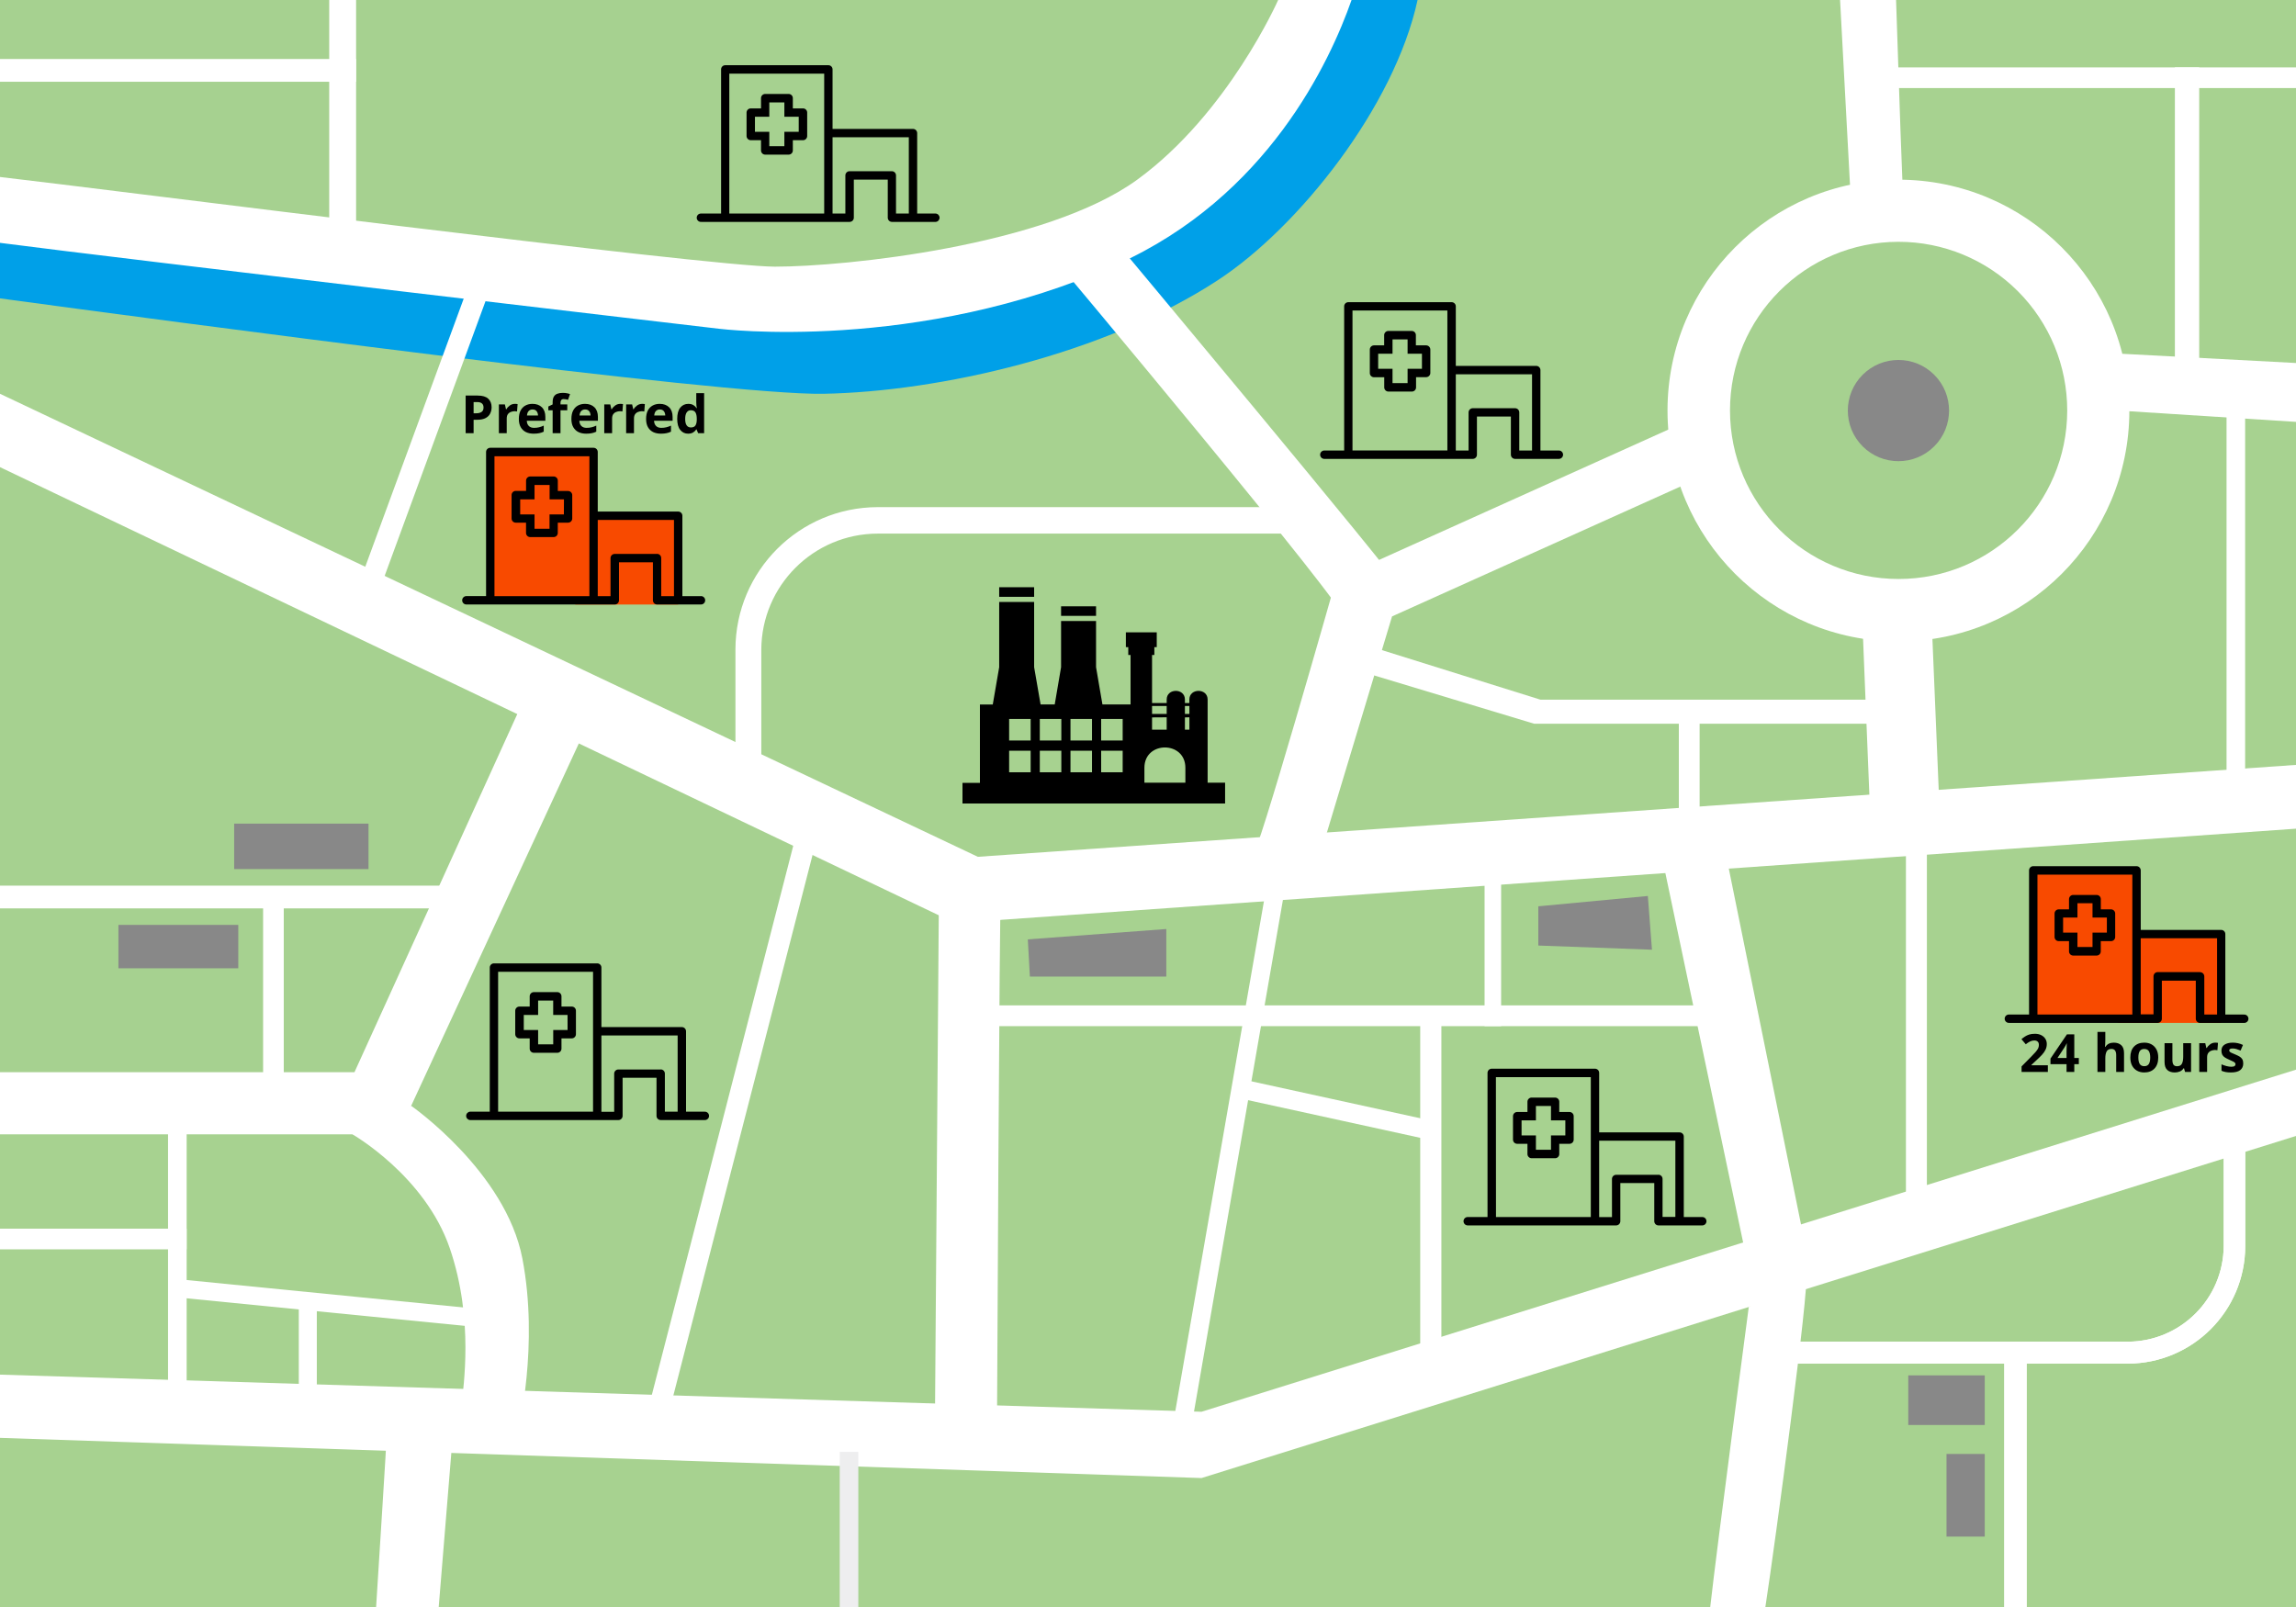
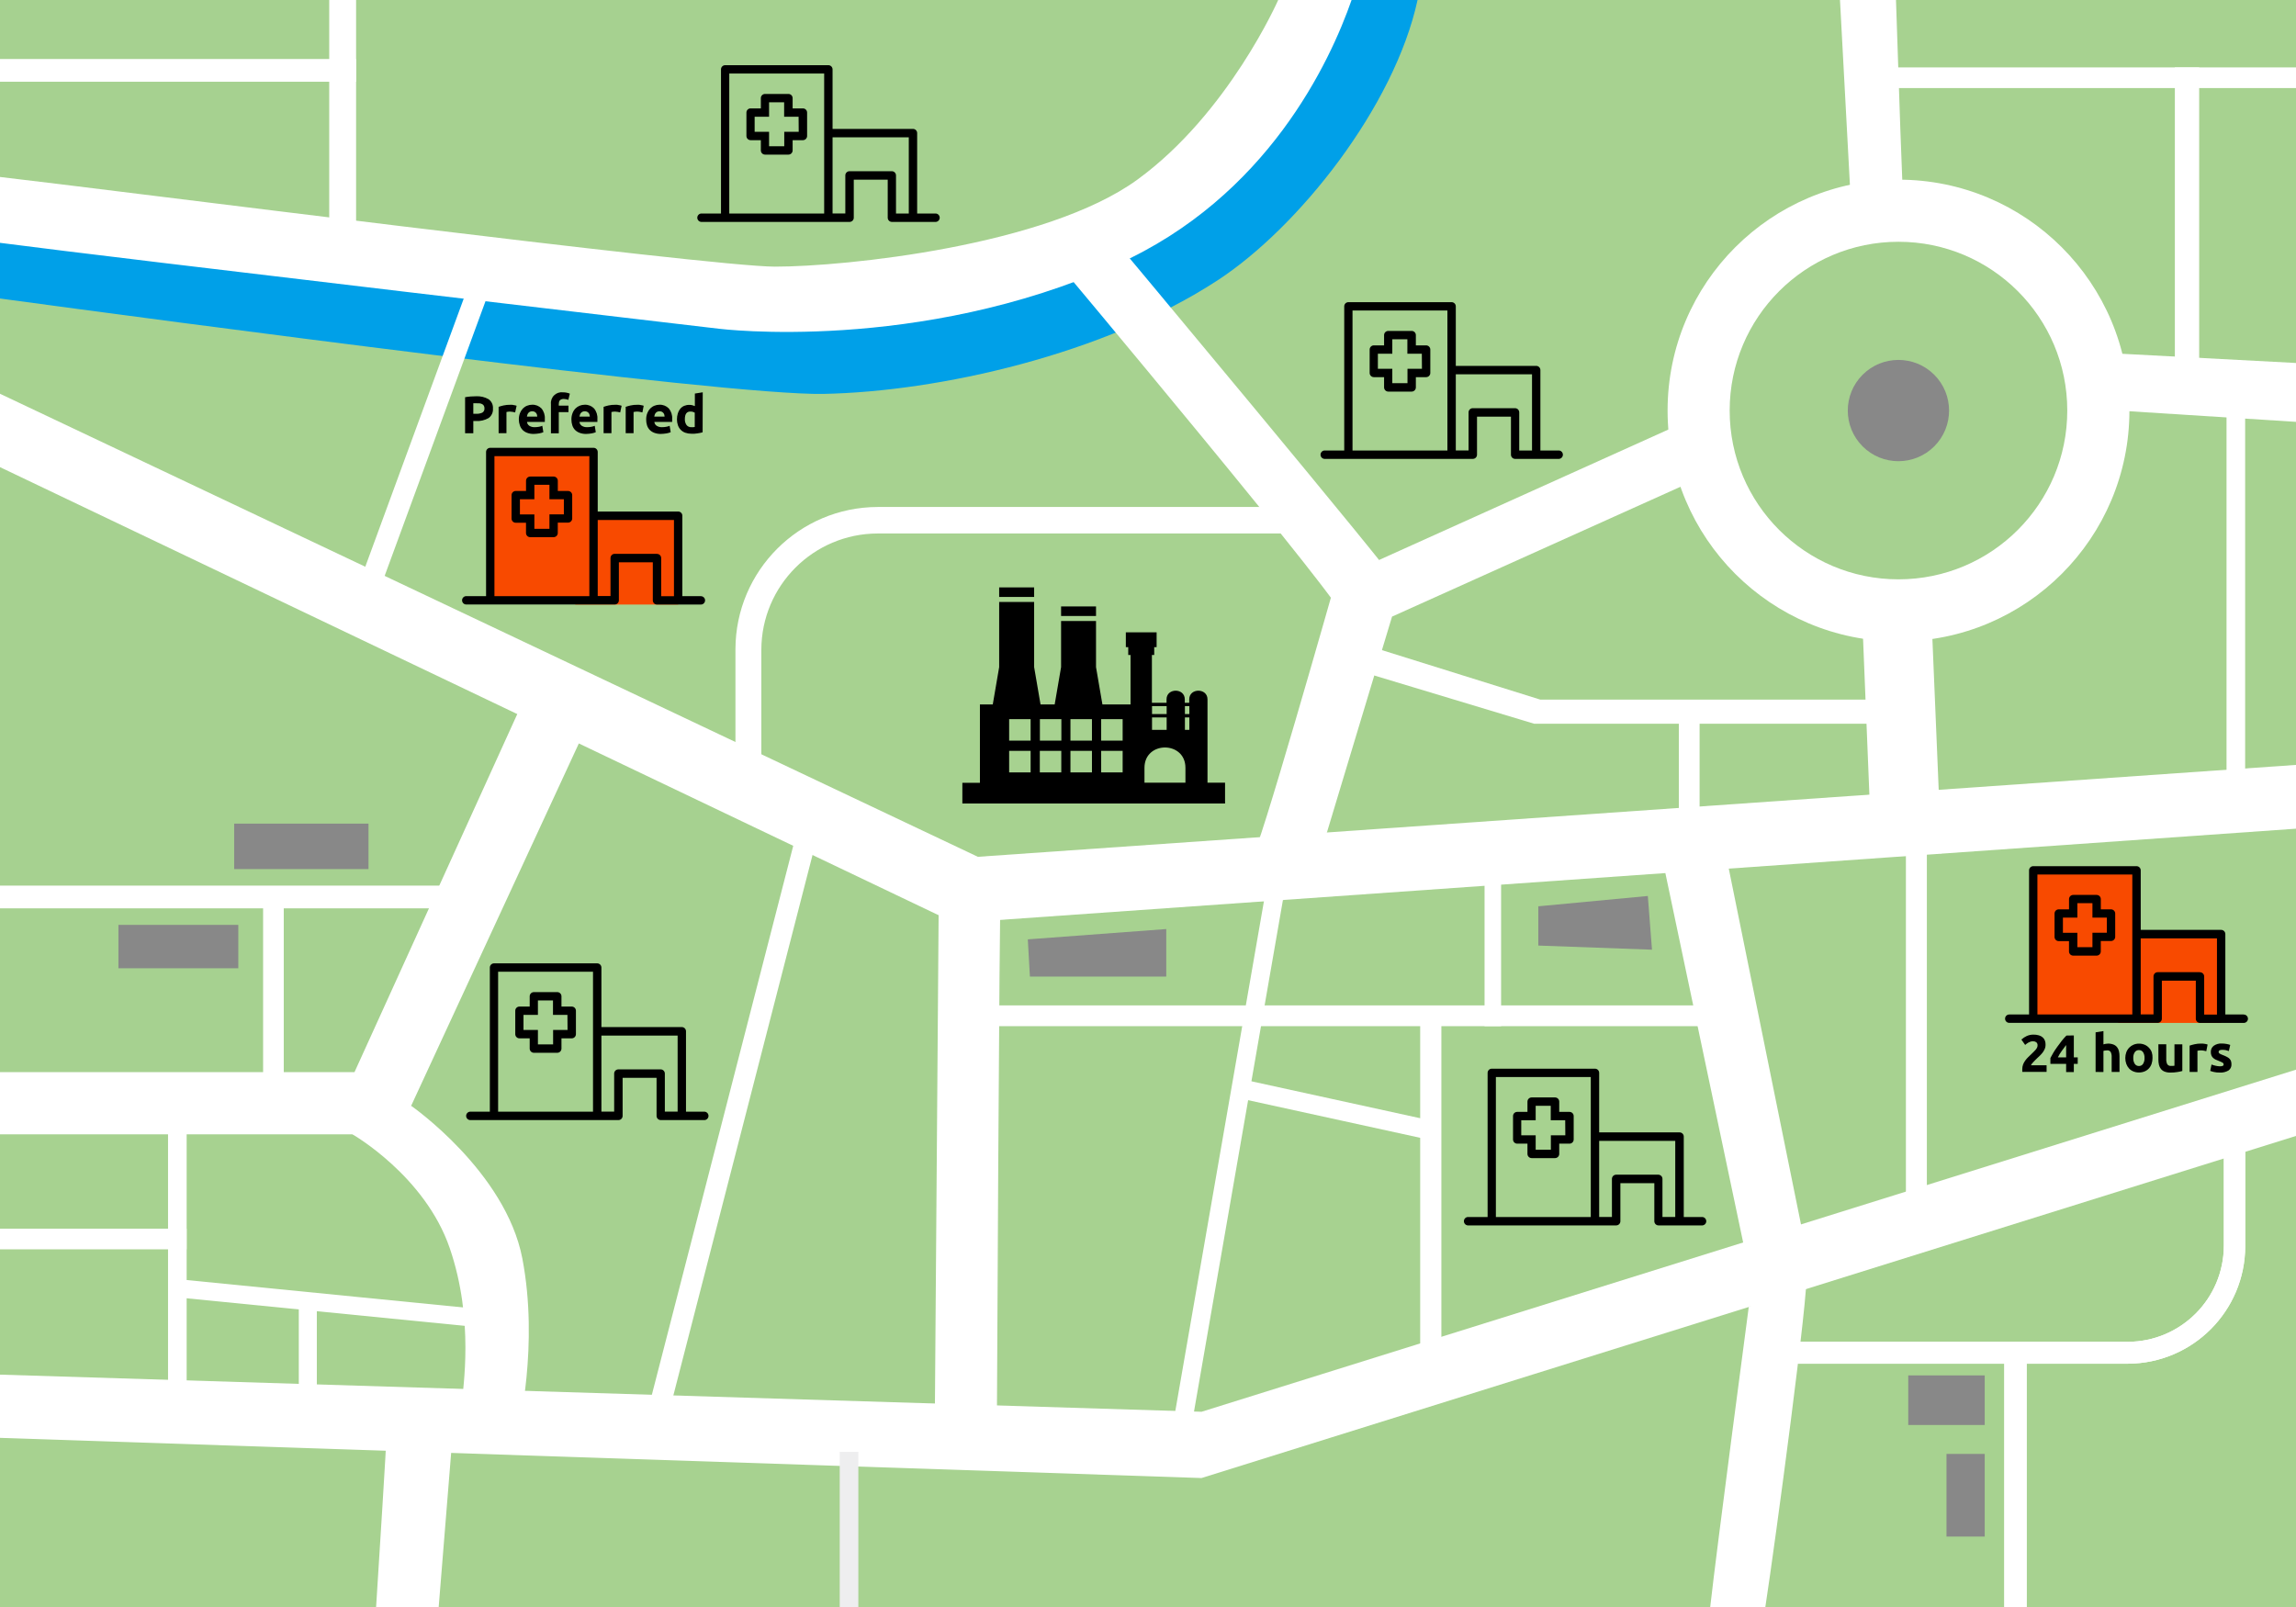
- <svg xmlns="http://www.w3.org/2000/svg" id="Layer_1" data-name="Layer 1" viewBox="0 0 640 448">
+ <svg xmlns="http://www.w3.org/2000/svg" id="Layer_1" data-name="Layer 1" viewBox="0 0 784.69 549.28">
  <defs>
-     <style>.cls-1{fill:#a7d290;}.cls-2{fill:#00a0e8;}.cls-2,.cls-3,.cls-5,.cls-8{fill-rule:evenodd;}.cls-3,.cls-4{fill:#a6d190;}.cls-5,.cls-6{fill:#fff;}.cls-7{fill:#eeeeef;}.cls-8,.cls-9{fill:#888;}.cls-10{fill:#f84a00;}.cls-11{font-size:14.68px;font-family:Ubuntu-Bold, Ubuntu;font-weight:700;}.cls-12{letter-spacing:-0.01em;}.cls-13{letter-spacing:-0.01em;}</style>
+     <style>.cls-1{fill:#a7d290;}.cls-2{fill:#00a0e8;}.cls-2,.cls-3,.cls-5,.cls-8{fill-rule:evenodd;}.cls-3,.cls-4{fill:#a6d190;}.cls-5,.cls-6{fill:#fff;}.cls-7{fill:#eeeeef;}.cls-8,.cls-9{fill:#888;}.cls-10{fill:#f84a00;}</style>
  </defs>
-   <rect class="cls-1" width="640" height="448" />
-   <path class="cls-2" d="M0,0H395.14c-6.47,29.81-33.2,63.4-55.66,78.1-31.68,20.74-77.77,31.11-110,31.68C201.84,110.28,44.79,89.26,0,83.18Z" transform="translate(0 0)" />
-   <path class="cls-3" d="M0,304.81V121.7L270.71,251.79l-1.49,150.46-129.86-6.1s5.21-39.71-8.22-62.61S93,305.25,93,305.25Z" transform="translate(0 0)" />
-   <polygon class="cls-3" points="0 0 366.51 0 351.08 33.35 317.6 63.37 231.59 80.69 58.98 66.25 0 56.89 0 0" />
-   <circle class="cls-4" cx="529.18" cy="114.46" r="48.59" />
-   <path class="cls-5" d="M261.72,249.25l-1.15,152.4,17.31,1.19s.74-157.3,1.09-152.34S261.72,249.25,261.72,249.25Z" transform="translate(0 0)" />
-   <path class="cls-5" d="M356.28,0h20.46c-6,17.12-23.42,54.92-65.49,73.76C255.83,98.58,200.41,91.65,200.41,91.65S33.4,72.08,0,67.7V49.34c28.26,3.24,197.83,25,216,25,19.63,0,75.63-5.78,101-24.25S356.28,0,356.28,0Z" transform="translate(0 0)" />
-   <path class="cls-5" d="M390.34,163.81c-1.5-3.32-80.24-97.56-80.24-97.56l-17.32,4.62s85.74,102.27,81.4,101S390.34,163.81,390.34,163.81Z" transform="translate(0 0)" />
-   <path class="cls-5" d="M512.91,0h15.61c.55,16.87,2,60.52,2.1,55.86.14-5.75-14.43,5.2-14.43,5.2Z" transform="translate(0 0)" />
-   <polygon class="cls-5" points="640 101.2 640 117.61 586.04 114.17 591.59 98.63 640 101.2" />
-   <path class="cls-5" d="M492.09,448H476.72c1.92-17.18,10.74-83.64,10.74-83.64l16-8.89C504.44,358.5,494.83,430.17,492.09,448Z" transform="translate(0 0)" />
-   <path class="cls-5" d="M472.31,116.48l-99.87,45s-22.8,80.39-23.09,76.21,18.48,1.15,18.48,1.15l20.2-67,87.17-39.26Z" transform="translate(0 0)" />
-   <polygon class="cls-5" points="519.07 171.9 521.38 229.05 541.15 237.98 538.13 165.55 519.07 171.9" />
-   <path class="cls-5" d="M128.83,390.69c.11-3.48,3.46-22.52-3.46-42.72s-27.14-31.75-27.14-31.75l16.38-7.94s26.34,18.33,31,42.57-1.15,47.92-1.15,47.92Z" transform="translate(0 0)" />
-   <path class="cls-5" d="M122.29,448H104.84c.92-14.53,2.81-44.36,3-48.65l18.48-.58Z" transform="translate(0 0)" />
-   <polygon class="cls-5" points="479.82 231.93 503.49 348.55 487.32 353.16 461.92 232.51 479.82 231.93" />
-   <polygon class="cls-5" points="640 298.2 640 316.68 334.92 412.05 0 400.85 0 383.22 334.92 393.57 640 298.2" />
-   <polygon class="cls-5" points="0 316.22 0 298.9 98.81 298.9 147.88 190.95 164.62 200.18 110.94 316.22 0 316.22" />
-   <polygon class="cls-5" points="640 213.24 640 231.02 266.22 257.33 0 130.23 0 109.78 272.57 238.86 640 213.24" />
-   <path class="cls-5" d="M529.18,50.09a64.37,64.37,0,1,1-64.37,64.37,64.36,64.36,0,0,1,64.37-64.37Zm0,17.32a47,47,0,1,0,47.05,47.05A47,47,0,0,0,529.18,67.41Z" transform="translate(0 0)" />
-   <rect class="cls-6" x="270.43" y="280.28" width="208.49" height="5.79" />
-   <rect class="cls-6" x="413.82" y="241.71" width="4.61" height="44.36" />
-   <polygon class="cls-5" points="353.57 244.05 358.56 245.41 331.4 401.71 326.4 400.35 353.57 244.05" />
-   <path class="cls-5" d="M625.85,347.44V320.17l-6,.11v27a26.84,26.84,0,0,1-26.77,26.76H498.82v6.11h94.31A32.82,32.82,0,0,0,625.85,347.44Z" transform="translate(0 0)" />
-   <path class="cls-5" d="M625.85,347.44V320.17l-6,.11v27a26.84,26.84,0,0,1-26.77,26.76H498.82v6.11h94.31A32.82,32.82,0,0,0,625.85,347.44Z" transform="translate(0 0)" />
-   <rect class="cls-6" x="395.88" y="281.5" width="5.9" height="98.06" />
-   <polygon class="cls-5" points="530.11 201.76 427.64 201.76 383.08 188.31 374.07 177.76 429.37 195.05 527.31 195.05 530.11 201.76" />
-   <rect class="cls-6" x="467.97" y="199.48" width="5.79" height="30.37" />
-   <rect class="cls-6" x="46.84" y="312" width="5.19" height="81.23" />
-   <rect class="cls-6" y="342.53" width="52.02" height="5.76" />
-   <rect class="cls-6" x="91.13" y="319.57" width="5.07" height="87.86" transform="translate(-277.3 420.88) rotate(-84.34)" />
-   <path class="cls-5" d="M205,181v33l7.21-.14v-32.7a32.5,32.5,0,0,1,32.4-32.4H358.76v-7.38H244.62A39.73,39.73,0,0,0,205,181Z" transform="translate(0 0)" />
-   <rect class="cls-6" x="369.81" y="282.73" width="5.33" height="53.19" transform="translate(-9.29 607.12) rotate(-77.66)" />
-   <rect class="cls-6" x="66.18" y="122.12" width="101.78" height="5.95" transform="translate(-40.71 191.87) rotate(-69.84)" />
-   <rect class="cls-6" x="522.13" y="18.79" width="117.87" height="5.76" />
-   <rect class="cls-6" y="246.9" width="130.95" height="6.34" />
-   <rect class="cls-6" x="73.34" y="251.86" width="5.76" height="51.95" />
-   <rect class="cls-7" x="234.07" y="404.75" width="5.18" height="43.25" />
-   <rect class="cls-6" x="558.63" y="377.1" width="6.34" height="70.9" />
-   <rect class="cls-6" x="531.27" y="233.51" width="5.84" height="108.44" />
-   <polygon class="cls-8" points="286.5 261.88 325.1 258.99 325.1 272.25 287.07 272.25 286.5 261.88" />
-   <polygon class="cls-8" points="460.48 264.76 459.33 249.78 428.8 252.66 428.8 263.6 460.48 264.76" />
-   <circle class="cls-9" cx="529.18" cy="114.46" r="14.11" transform="translate(74.06 407.71) rotate(-45)" />
-   <rect class="cls-9" x="65.27" y="229.61" width="37.45" height="12.67" />
-   <rect class="cls-9" x="33.01" y="257.84" width="33.41" height="12.1" />
-   <rect class="cls-9" x="531.92" y="383.43" width="21.32" height="13.83" />
-   <rect class="cls-9" x="542.58" y="405.33" width="10.66" height="23.04" />
-   <rect class="cls-6" x="91.77" width="7.49" height="65.42" />
-   <rect class="cls-6" x="83.29" y="360.84" width="5.02" height="31.57" />
-   <rect class="cls-6" x="606.24" y="18.79" width="6.78" height="89.32" />
-   <rect class="cls-6" x="620.64" y="108.05" width="5.18" height="114.07" />
-   <rect class="cls-6" y="16.45" width="99.26" height="6.34" />
-   <rect class="cls-6" x="119.23" y="311.06" width="169.51" height="5.85" transform="translate(-150.94 433.25) rotate(-75.56)" />
-   <path d="M397.53,96.28h-2.86V93.42a1.16,1.16,0,0,0-1.16-1.16H387a1.17,1.17,0,0,0-1.17,1.16v2.86H383a1.17,1.17,0,0,0-1.17,1.17V104a1.17,1.17,0,0,0,1.17,1.17h2.85V108a1.17,1.17,0,0,0,1.17,1.16h6.54a1.16,1.16,0,0,0,1.16-1.16v-2.86h2.86A1.17,1.17,0,0,0,398.7,104V97.45A1.17,1.17,0,0,0,397.53,96.28Zm-1.17,6.53h-4v4h-4.2v-4h-4v-4.2h4v-4h4.2v4h4Z" transform="translate(0 0)" />
-   <path d="M434.53,125.59h-5.14V103.17a1.18,1.18,0,0,0-1.17-1.17H405.8V85.41a1.17,1.17,0,0,0-1.17-1.17H375.84a1.16,1.16,0,0,0-1.16,1.17v40.18h-5.53a1.17,1.17,0,0,0,0,2.34h6.32l.19,0,.18,0h34.69a1.17,1.17,0,0,0,1.16-1.17V116.13h9.46v10.63a1.18,1.18,0,0,0,1.17,1.17h12.21a1.18,1.18,0,0,0,1.17-1.17A1.17,1.17,0,0,0,434.53,125.59ZM377,86.57h26.45v39H377Zm45.31,27.23H410.53a1.17,1.17,0,0,0-1.17,1.17v10.62H405.8V104.34h21.25v21.25h-3.56V115A1.17,1.17,0,0,0,422.32,113.8Z" transform="translate(0 0)" />
-   <path d="M159.37,280.61h-2.86v-2.86a1.17,1.17,0,0,0-1.16-1.17h-6.54a1.17,1.17,0,0,0-1.16,1.17v2.86h-2.86a1.16,1.16,0,0,0-1.17,1.16v6.54a1.17,1.17,0,0,0,1.17,1.17h2.86v2.85a1.16,1.16,0,0,0,1.16,1.17h6.54a1.16,1.16,0,0,0,1.16-1.17v-2.85h2.86a1.17,1.17,0,0,0,1.17-1.17v-6.54A1.16,1.16,0,0,0,159.37,280.61Zm-1.16,6.53h-4v4H150v-4h-4v-4.2h4v-4h4.2v4h4Z" transform="translate(0 0)" />
-   <path d="M196.37,309.92h-5.14V287.5a1.17,1.17,0,0,0-1.17-1.17H167.64v-16.6a1.16,1.16,0,0,0-1.17-1.16H137.69a1.16,1.16,0,0,0-1.17,1.16v40.19H131a1.17,1.17,0,0,0,0,2.33h41.38a1.17,1.17,0,0,0,1.17-1.16V300.46H183v10.63a1.16,1.16,0,0,0,1.16,1.16h12.21a1.17,1.17,0,1,0,0-2.33Zm-57.52-39h26.46v39H138.85Zm45.31,27.23H172.37a1.16,1.16,0,0,0-1.17,1.16v10.63h-3.56V288.67h21.25v21.25h-3.56V299.29A1.16,1.16,0,0,0,184.16,298.13Z" transform="translate(0 0)" />
-   <path d="M437.49,310h-2.85v-2.86a1.17,1.17,0,0,0-1.17-1.16h-6.54a1.16,1.16,0,0,0-1.16,1.16V310h-2.86a1.17,1.17,0,0,0-1.17,1.17v6.53a1.17,1.17,0,0,0,1.17,1.17h2.86v2.86a1.16,1.16,0,0,0,1.16,1.16h6.54a1.16,1.16,0,0,0,1.17-1.16v-2.86h2.85a1.17,1.17,0,0,0,1.17-1.17v-6.53A1.17,1.17,0,0,0,437.49,310Zm-1.16,6.53h-4v4h-4.2v-4h-4v-4.2h4v-4h4.2v4h4Z" transform="translate(0 0)" />
-   <path d="M474.5,339.28h-5.15V316.86a1.17,1.17,0,0,0-1.17-1.17H445.76V299.1a1.16,1.16,0,0,0-1.16-1.17H415.81a1.17,1.17,0,0,0-1.17,1.17v40.18h-5.52a1.17,1.17,0,1,0,0,2.34h6.31l.19,0,.19,0h34.68a1.17,1.17,0,0,0,1.17-1.17V329.82h9.46v10.63a1.17,1.17,0,0,0,1.17,1.17H474.5a1.17,1.17,0,0,0,0-2.34Zm-57.52-39h26.45v39H417Zm45.31,27.23h-11.8a1.16,1.16,0,0,0-1.16,1.17v10.62h-3.57V318H467v21.25h-3.57V328.66A1.16,1.16,0,0,0,462.29,327.49Z" transform="translate(0 0)" />
-   <path d="M268.29,224h73.2v-5.81h-4.87V195c0-3.2-5.09-3.2-5.09,0v1h-1.24v-1c0-3.2-5.08-3.2-5.08,0v1h-4.08V182.59h.64v-2.18h.67v-4.12h-8.61v4.12h.67v2.18h.64v13.8H307.3L305.52,186V173.13h-9.75V186L294,196.39h-3.94L288.26,186V167.82h-9.74V186l-1.79,10.4h-3.58v21.84h-4.86V224Zm62.15-5.81H319v-4.15c0-7.55,11.42-7.55,11.42,0v4.15Zm-51.92-51.81v-2.67h9.74v2.67Zm17.25,5.31v-2.67h9.75v2.67Zm35.77,25.13v2.21h-1.25v-2.21Zm-6.33,0v2.21h-4.08v-2.21Zm6.33,3.15v3.45h-1.25V200Zm-6.33,0v3.45h-4.08V200Zm-37.92,6.46h-6v-6h6v6Zm0,8.86h-6v-6h6v6Zm25.65,0h-6v-6h6v6Zm-8.55,0h-6v-6h6v6Zm-8.55,0h-6v-6h6v6Zm17.1-8.86h-6v-6h6v6Zm-8.55,0h-6v-6h6v6Zm-8.55,0h-6v-6h6Z" transform="translate(0 0)" />
-   <path d="M223.8,30.22H221V27.36a1.17,1.17,0,0,0-1.17-1.17h-6.53a1.17,1.17,0,0,0-1.17,1.17v2.86h-2.86a1.17,1.17,0,0,0-1.17,1.16v6.54a1.18,1.18,0,0,0,1.17,1.17h2.86v2.85a1.17,1.17,0,0,0,1.17,1.17h6.53A1.17,1.17,0,0,0,221,41.94V39.09h2.85A1.17,1.17,0,0,0,225,37.92V31.38A1.16,1.16,0,0,0,223.8,30.22Zm-1.16,6.53h-4v4h-4.2v-4h-4v-4.2h4v-4h4.2v4h4Z" transform="translate(0 0)" />
-   <path d="M260.81,59.53h-5.15V37.11a1.17,1.17,0,0,0-1.17-1.17H232.07V19.34a1.16,1.16,0,0,0-1.16-1.16H202.12A1.16,1.16,0,0,0,201,19.34V59.53h-5.52a1.17,1.17,0,1,0,0,2.33h6.31l.19,0,.19,0H236.8A1.17,1.17,0,0,0,238,60.69V50.07h9.46V60.69a1.17,1.17,0,0,0,1.17,1.17h12.21a1.17,1.17,0,0,0,0-2.33Zm-57.52-39h26.45v39H203.29ZM248.6,47.73H236.8a1.17,1.17,0,0,0-1.16,1.17V59.53h-3.57V38.27h21.26V59.53h-3.57V48.9A1.17,1.17,0,0,0,248.6,47.73Z" transform="translate(0 0)" />
+   <rect class="cls-1" width="784.69" height="549.28" />
+   <path class="cls-2" d="M.16.36H484.63c-7.93,36.55-40.71,77.73-68.24,95.75C377.54,121.54,321,134.25,281.47,135c-33.84.6-226.4-25.16-281.31-32.61Z" transform="translate(-0.16 -0.36)" />
+   <path class="cls-3" d="M.16,374.08V149.57l331.91,159.5-1.82,184.48L171,486.07s6.39-48.69-10.08-76.77-46.71-34.68-46.71-34.68Z" transform="translate(-0.16 -0.36)" />
+   <polygon class="cls-3" points="0 0 449.37 0 430.46 40.89 389.4 77.69 283.94 98.93 72.31 81.23 0 69.75 0 0" />
+   <circle class="cls-4" cx="648.81" cy="140.33" r="59.58" />
+   <path class="cls-5" d="M321,306l-1.41,186.86,21.23,1.46s.9-192.87,1.33-186.79S321,306,321,306Z" transform="translate(-0.16 -0.36)" />
+   <path class="cls-5" d="M437,.36h25.08c-7.32,21-28.71,67.33-80.29,90.43-67.94,30.44-135.89,21.94-135.89,21.94S41.11,88.73.16,83.36V60.85C34.8,64.82,242.71,91.5,265,91.5c24.06,0,92.72-7.08,123.86-29.73S437,.36,437,.36Z" transform="translate(-0.16 -0.36)" />
+   <path class="cls-5" d="M478.74,201.21c-1.83-4.07-98.38-119.62-98.38-119.62l-21.23,5.66s105.12,125.39,99.79,123.87S478.74,201.21,478.74,201.21Z" transform="translate(-0.16 -0.36)" />
+   <path class="cls-5" d="M629,.36h19.14c.67,20.68,2.44,74.2,2.58,68.49.17-7.06-17.7,6.37-17.7,6.37Z" transform="translate(-0.16 -0.36)" />
+   <polygon class="cls-5" points="784.69 124.07 784.69 144.19 718.53 139.98 725.33 120.93 784.69 124.07" />
+   <path class="cls-5" d="M603.49,549.64H584.65c2.35-21.07,13.17-102.55,13.17-102.55l19.65-10.89C618.63,439.91,606.86,527.78,603.49,549.64Z" transform="translate(-0.16 -0.36)" />
+   <path class="cls-5" d="M579.25,143.17,456.8,198.38s-27.95,98.55-28.31,93.43,22.65,1.41,22.65,1.41l24.77-82.1L582.79,163Z" transform="translate(-0.16 -0.36)" />
+   <polygon class="cls-5" points="636.42 210.76 639.26 280.83 663.49 291.78 659.78 202.97 636.42 210.76" />
+   <path class="cls-5" d="M158.11,479.37c.13-4.27,4.25-27.6-4.24-52.38s-33.27-38.92-33.27-38.92l20.08-9.74s32.3,22.48,38,52.2-1.42,58.75-1.42,58.75Z" transform="translate(-0.16 -0.36)" />
+   <path class="cls-5" d="M150.09,549.64H128.7c1.13-17.81,3.44-54.39,3.62-59.65l22.65-.71Z" transform="translate(-0.16 -0.36)" />
+   <polygon class="cls-5" points="588.29 284.37 617.31 427.34 597.5 433 566.35 285.08 588.29 284.37" />
+   <polygon class="cls-5" points="784.69 365.62 784.69 388.27 410.64 505.2 0 491.47 0 469.86 410.64 482.55 784.69 365.62" />
+   <polygon class="cls-5" points="0 387.71 0 366.47 121.15 366.47 181.31 234.12 201.84 245.44 136.01 387.71 0 387.71" />
+   <polygon class="cls-5" points="784.69 261.45 784.69 283.25 326.41 315.51 0 159.67 0 134.59 334.2 292.86 784.69 261.45" />
+   <path class="cls-5" d="M649,61.77a78.92,78.92,0,1,1-78.92,78.92A78.92,78.92,0,0,1,649,61.77ZM649,83a57.69,57.69,0,1,0,57.68,57.68A57.68,57.68,0,0,0,649,83Z" transform="translate(-0.16 -0.36)" />
+   <rect class="cls-6" x="331.57" y="343.65" width="255.62" height="7.1" />
+   <rect class="cls-6" x="507.37" y="296.36" width="5.65" height="54.39" />
+   <polygon class="cls-5" points="433.5 299.23 439.63 300.89 406.32 492.52 400.19 490.86 433.5 299.23" />
+   <path class="cls-5" d="M767.5,426.34V392.91l-7.31.14v33.12A32.92,32.92,0,0,1,727.37,459H611.75v7.48H727.37A40.25,40.25,0,0,0,767.5,426.34Z" transform="translate(-0.16 -0.36)" />
+   <path class="cls-5" d="M767.5,426.34V392.91l-7.31.14v33.12A32.92,32.92,0,0,1,727.37,459H611.75v7.48H727.37A40.25,40.25,0,0,0,767.5,426.34Z" transform="translate(-0.16 -0.36)" />
+   <rect class="cls-6" x="485.37" y="345.14" width="7.24" height="120.24" />
+   <polygon class="cls-5" points="649.96 247.38 524.33 247.38 469.68 230.89 458.63 217.95 526.44 239.14 646.52 239.14 649.96 247.38" />
+   <rect class="cls-6" x="573.77" y="244.57" width="7.09" height="37.23" />
+   <rect class="cls-6" x="57.43" y="382.53" width="6.36" height="99.6" />
+   <rect class="cls-6" y="419.97" width="63.78" height="7.06" />
+   <rect class="cls-6" x="111.89" y="392.17" width="6.21" height="107.72" transform="translate(-340.36 516.15) rotate(-84.34)" />
+   <path class="cls-5" d="M251.51,222.22v40.47l8.85-.17V222.43a39.83,39.83,0,0,1,39.72-39.72H440v-9.06H300.08A48.72,48.72,0,0,0,251.51,222.22Z" transform="translate(-0.16 -0.36)" />
+   <rect class="cls-6" x="453.58" y="347.01" width="6.54" height="65.22" transform="translate(-11.77 744.46) rotate(-77.66)" />
+   <rect class="cls-6" x="81.29" y="150.09" width="124.79" height="7.29" transform="translate(-50.3 235.26) rotate(-69.84)" />
+   <rect class="cls-6" x="640.17" y="23.04" width="144.52" height="7.06" />
+   <rect class="cls-6" y="302.71" width="160.55" height="7.77" />
+   <rect class="cls-6" x="89.92" y="308.8" width="7.06" height="63.69" />
+   <rect class="cls-7" x="286.99" y="496.25" width="6.36" height="53.03" />
+   <rect class="cls-6" x="684.93" y="462.35" width="7.77" height="86.93" />
+   <rect class="cls-6" x="651.37" y="286.3" width="7.16" height="132.96" />
+   <polygon class="cls-8" points="351.27 321.08 398.59 317.55 398.59 333.79 351.98 333.79 351.27 321.08" />
+   <polygon class="cls-8" points="564.59 324.61 563.17 306.25 525.74 309.78 525.74 323.2 564.59 324.61" />
+   <circle class="cls-9" cx="648.97" cy="140.69" r="17.31" transform="translate(90.44 499.74) rotate(-45)" />
+   <rect class="cls-9" x="80.03" y="281.52" width="45.91" height="15.54" />
+   <rect class="cls-9" x="40.47" y="316.13" width="40.97" height="14.83" />
+   <rect class="cls-9" x="652.17" y="470.12" width="26.14" height="16.95" />
+   <rect class="cls-9" x="665.24" y="496.96" width="13.07" height="28.25" />
+   <rect class="cls-6" x="112.52" width="9.18" height="80.21" />
+   <rect class="cls-6" x="102.12" y="442.42" width="6.16" height="38.71" />
+   <rect class="cls-6" x="743.29" y="23.04" width="8.31" height="109.52" />
+   <rect class="cls-6" x="760.95" y="132.48" width="6.36" height="139.86" />
+   <rect class="cls-6" y="20.17" width="121.7" height="7.77" />
+   <rect class="cls-6" x="146.34" y="381.74" width="207.83" height="7.17" transform="translate(-185.45 531.26) rotate(-75.56)" />
+   <path d="M487.56,118.41h-3.51V114.9a1.43,1.43,0,0,0-1.43-1.43h-8a1.43,1.43,0,0,0-1.43,1.43v3.51h-3.5a1.42,1.42,0,0,0-1.43,1.43v8a1.43,1.43,0,0,0,1.43,1.43h3.5v3.5a1.44,1.44,0,0,0,1.43,1.44h8a1.44,1.44,0,0,0,1.43-1.44v-3.5h3.51a1.43,1.43,0,0,0,1.43-1.43v-8A1.43,1.43,0,0,0,487.56,118.41Zm-1.43,8h-4.94v4.93H476v-4.93h-4.93v-5.15H476v-4.94h5.15v4.94h4.94Z" transform="translate(-0.16 -0.36)" />
+   <path d="M532.92,154.34h-6.31V126.86a1.43,1.43,0,0,0-1.43-1.44H497.7V105.07a1.44,1.44,0,0,0-1.44-1.43H461a1.43,1.43,0,0,0-1.43,1.43v49.27h-6.78a1.44,1.44,0,0,0,0,2.87h7.75l.23,0a.85.85,0,0,0,.23,0h42.52a1.43,1.43,0,0,0,1.43-1.44v-13h11.6v13a1.43,1.43,0,0,0,1.43,1.44h15a1.44,1.44,0,0,0,0-2.87ZM462.4,106.5h32.43v47.84H462.4ZM518,139.88H503.49a1.43,1.43,0,0,0-1.43,1.44v13H497.7V128.29h26.05v26.05h-4.37v-13A1.44,1.44,0,0,0,518,139.88Z" transform="translate(-0.16 -0.36)" />
+   <path d="M195.56,344.41h-3.51V340.9a1.43,1.43,0,0,0-1.43-1.43h-8a1.43,1.43,0,0,0-1.43,1.43v3.51h-3.5a1.42,1.42,0,0,0-1.43,1.43v8a1.43,1.43,0,0,0,1.43,1.43h3.5v3.5a1.44,1.44,0,0,0,1.43,1.44h8a1.44,1.44,0,0,0,1.43-1.44v-3.5h3.51a1.43,1.43,0,0,0,1.43-1.43v-8A1.43,1.43,0,0,0,195.56,344.41Zm-1.43,8h-4.94v4.93H184v-4.93h-4.93v-5.15H184v-4.94h5.15v4.94h4.94Z" transform="translate(-0.16 -0.36)" />
+   <path d="M240.92,380.34h-6.31V352.86a1.43,1.43,0,0,0-1.43-1.44H205.7V331.07a1.44,1.44,0,0,0-1.44-1.43H169a1.43,1.43,0,0,0-1.43,1.43v49.27h-6.78a1.44,1.44,0,0,0,0,2.87h7.75l.23,0a.85.85,0,0,0,.23,0h42.52a1.43,1.43,0,0,0,1.43-1.44v-13h11.6v13a1.43,1.43,0,0,0,1.43,1.44h15a1.44,1.44,0,0,0,0-2.87ZM170.4,332.5h32.43v47.84H170.4ZM226,365.88H211.49a1.43,1.43,0,0,0-1.43,1.44v13H205.7v-26h26.05v26h-4.37v-13A1.44,1.44,0,0,0,226,365.88Z" transform="translate(-0.16 -0.36)" />
+   <path d="M536.56,380.41h-3.51V376.9a1.43,1.43,0,0,0-1.43-1.43h-8a1.43,1.43,0,0,0-1.43,1.43v3.51h-3.5a1.42,1.42,0,0,0-1.43,1.43v8a1.43,1.43,0,0,0,1.43,1.43h3.5v3.5a1.44,1.44,0,0,0,1.43,1.44h8a1.44,1.44,0,0,0,1.43-1.44v-3.5h3.51a1.43,1.43,0,0,0,1.43-1.43v-8A1.43,1.43,0,0,0,536.56,380.41Zm-1.43,8h-4.94v4.93H525v-4.93h-4.93v-5.15H525v-4.94h5.15v4.94h4.94Z" transform="translate(-0.16 -0.36)" />
+   <path d="M581.92,416.34h-6.31V388.86a1.43,1.43,0,0,0-1.43-1.44H546.7V367.07a1.44,1.44,0,0,0-1.44-1.43H510a1.43,1.43,0,0,0-1.43,1.43v49.27h-6.78a1.44,1.44,0,0,0,0,2.87h7.75l.23,0a.85.85,0,0,0,.23,0h42.52a1.43,1.43,0,0,0,1.43-1.44v-13h11.6v13a1.43,1.43,0,0,0,1.43,1.44h15a1.44,1.44,0,0,0,0-2.87ZM511.4,368.5h32.43v47.84H511.4ZM567,401.88H552.49a1.43,1.43,0,0,0-1.43,1.44v13H546.7v-26h26v26h-4.37v-13A1.44,1.44,0,0,0,567,401.88Z" transform="translate(-0.16 -0.36)" />
+   <path d="M329.09,275h89.75v-7.11h-6V239.39c0-3.93-6.24-3.93-6.24,0v1.19h-1.52v-1.19c0-3.93-6.24-3.93-6.24,0v1.19h-5V224.23h.79v-2.68h.82V216.5H384.93v5.05h.82v2.68h.79v16.92h-9.61l-2.19-12.76V212.63H362.8v15.76l-2.19,12.76h-4.83l-2.19-12.76V206.12H341.64v22.27l-2.19,12.76h-4.39v26.78h-6V275Zm76.21-7.11h-14v-5.09c0-9.26,14-9.26,14,0v5.09ZM341.64,204.4v-3.27h11.95v3.27Zm21.16,6.51v-3.27h11.94v3.27Zm43.84,30.81v2.72h-1.52v-2.72Zm-7.76,0v2.72h-5v-2.72Zm7.76,3.87v4.23h-1.52v-4.23Zm-7.76,0v4.23h-5v-4.23Zm-46.49,7.92h-7.34v-7.35h7.34v7.35Zm0,10.86h-7.34V257h7.34v7.34Zm31.45,0H376.5V257h7.34v7.34Zm-10.48,0H366V257h7.35v7.34Zm-10.49,0h-7.34V257h7.34v7.34Zm21-10.86H376.5v-7.35h7.34v7.35Zm-10.48,0H366v-7.35h7.35v7.35Zm-10.49,0h-7.34v-7.35h7.34Z" transform="translate(-0.16 -0.36)" />
+   <path d="M274.56,37.41h-3.51V33.9a1.43,1.43,0,0,0-1.43-1.43h-8a1.43,1.43,0,0,0-1.43,1.43v3.51h-3.5a1.42,1.42,0,0,0-1.43,1.43v8a1.43,1.43,0,0,0,1.43,1.43h3.5v3.5a1.44,1.44,0,0,0,1.43,1.44h8a1.44,1.44,0,0,0,1.43-1.44v-3.5h3.51A1.43,1.43,0,0,0,276,46.85v-8A1.43,1.43,0,0,0,274.56,37.41Zm-1.43,8h-4.94v4.93H263V45.42h-4.93V40.27H263V35.33h5.15v4.94h4.94Z" transform="translate(-0.16 -0.36)" />
+   <path d="M319.92,73.34h-6.31V45.86a1.43,1.43,0,0,0-1.43-1.44H284.7V24.07a1.44,1.44,0,0,0-1.44-1.43H248a1.43,1.43,0,0,0-1.43,1.43V73.34h-6.78a1.44,1.44,0,0,0,0,2.87h7.75l.23,0a.85.85,0,0,0,.23,0h42.52a1.43,1.43,0,0,0,1.43-1.44v-13h11.6v13A1.43,1.43,0,0,0,305,76.21h15a1.44,1.44,0,0,0,0-2.87ZM249.4,25.5h32.43V73.34H249.4ZM305,58.88H290.49a1.43,1.43,0,0,0-1.43,1.44v13H284.7V47.29h26.05V73.34h-4.37v-13A1.44,1.44,0,0,0,305,58.88Z" transform="translate(-0.16 -0.36)" />
  <g id="Layer_2" data-name="Layer 2">
    <g id="Layer_1-2" data-name="Layer 1-2">
-       <rect class="cls-10" x="160.35" y="143.56" width="28.68" height="24.97" />
-       <rect class="cls-10" x="136.7" y="126.02" width="28.68" height="41.33" />
-       <path d="M158.35,136.88h-2.86V134a1.16,1.16,0,0,0-1.16-1.17H147.8a1.16,1.16,0,0,0-1.16,1.17h0v2.85h-2.88a1.16,1.16,0,0,0-1.16,1.17h0v6.52a1.16,1.16,0,0,0,1.16,1.17h2.87v2.85a1.16,1.16,0,0,0,1.16,1.17h6.53a1.16,1.16,0,0,0,1.16-1.17v-2.85h2.86a1.17,1.17,0,0,0,1.17-1.17h0v-6.52A1.17,1.17,0,0,0,158.35,136.88Zm-1.17,6.53h-4v4H149v-4h-4v-4.2h4v-4h4.2v4h4Z" transform="translate(0 0)" />
-       <path d="M195.35,166.19h-5.14V143.77a1.17,1.17,0,0,0-1.17-1.16H166.62V126a1.17,1.17,0,0,0-1.17-1.17H136.66a1.17,1.17,0,0,0-1.17,1.17h0v40.18H130a1.17,1.17,0,0,0,0,2.34h41.38a1.17,1.17,0,0,0,1.16-1.17h0v-10.6H182v10.6a1.17,1.17,0,0,0,1.16,1.17h12.24a1.17,1.17,0,0,0,0-2.34Zm-57.52-39h26.46v39H137.83Zm45.31,27.23H171.35a1.17,1.17,0,0,0-1.17,1.17h0v10.6h-3.56V144.94h21.25v21.25h-3.56v-10.6a1.17,1.17,0,0,0-1.14-1.19Z" transform="translate(0 0)" />
+       <rect class="cls-10" x="196.61" y="176.02" width="35.17" height="30.62" />
+       <rect class="cls-10" x="167.61" y="154.52" width="35.17" height="50.67" />
+       <path d="M194.3,168.18h-3.5v-3.5a1.43,1.43,0,0,0-1.43-1.43h-8a1.43,1.43,0,0,0-1.43,1.43h0v3.5h-3.52a1.43,1.43,0,0,0-1.43,1.43h0v8a1.43,1.43,0,0,0,1.43,1.43h3.51v3.5a1.43,1.43,0,0,0,1.43,1.43h8a1.43,1.43,0,0,0,1.43-1.43V179h3.5a1.43,1.43,0,0,0,1.43-1.43h0v-8A1.43,1.43,0,0,0,194.3,168.18Zm-1.43,8h-4.93v4.94h-5.15v-4.93h-4.94V171h4.94v-4.93h5.15V171h4.93Z" transform="translate(-0.16 -0.36)" />
+       <path d="M239.67,204.12h-6.31V176.63a1.43,1.43,0,0,0-1.43-1.43H204.44V154.85a1.43,1.43,0,0,0-1.43-1.43h-35.3a1.43,1.43,0,0,0-1.43,1.43h0v49.27h-6.77a1.43,1.43,0,0,0,0,2.86h50.73a1.43,1.43,0,0,0,1.43-1.43h0v-13h11.6v13A1.43,1.43,0,0,0,224.7,207h15a1.43,1.43,0,0,0,0-2.86Zm-70.53-47.84h32.44v47.84H169.14Zm55.56,33.38H210.24a1.43,1.43,0,0,0-1.43,1.43h0v13h-4.37v-26H230.5v26.06h-4.37v-13a1.43,1.43,0,0,0-1.4-1.46Z" transform="translate(-0.16 -0.36)" />
    </g>
  </g>
  <g id="Layer_2-2" data-name="Layer 2">
    <g id="Layer_1-2-2" data-name="Layer 1-2">
-       <rect class="cls-10" x="590.45" y="260.19" width="28.68" height="24.97" />
-       <rect class="cls-10" x="566.8" y="242.66" width="28.68" height="41.33" />
-       <path d="M588.45,253.51h-2.86v-2.85a1.16,1.16,0,0,0-1.16-1.17H577.9a1.17,1.17,0,0,0-1.17,1.17h0v2.85h-2.87a1.16,1.16,0,0,0-1.16,1.17h0v6.52a1.16,1.16,0,0,0,1.16,1.17h2.87v2.85a1.16,1.16,0,0,0,1.16,1.17h6.53a1.16,1.16,0,0,0,1.16-1.17v-2.85h2.86a1.16,1.16,0,0,0,1.16-1.17h0v-6.52A1.17,1.17,0,0,0,588.45,253.51ZM587.28,260h-4v4h-4.2v-4h-4v-4.2h4v-4h4.2v4h4Z" transform="translate(0 0)" />
-       <path d="M625.45,282.83H620.3V260.4a1.16,1.16,0,0,0-1.16-1.16H596.72v-16.6a1.18,1.18,0,0,0-1.17-1.17H566.76a1.17,1.17,0,0,0-1.17,1.17h0v40.19h-5.52a1.17,1.17,0,1,0,0,2.33h41.38a1.16,1.16,0,0,0,1.16-1.17h0v-10.6h9.46V284a1.17,1.17,0,0,0,1.17,1.17h12.23a1.17,1.17,0,1,0,0-2.33Zm-57.52-39h26.45v39H567.93ZM613.24,271H601.45a1.17,1.17,0,0,0-1.17,1.17h0v10.6h-3.56V261.57H618v21.26h-3.56V272.22a1.18,1.18,0,0,0-1.14-1.19Z" transform="translate(0 0)" />
+       <rect class="cls-10" x="723.94" y="319.02" width="35.17" height="30.62" />
+       <rect class="cls-10" x="694.94" y="297.52" width="35.17" height="50.67" />
+       <path d="M721.64,311.18h-3.5v-3.5a1.43,1.43,0,0,0-1.43-1.43h-8a1.43,1.43,0,0,0-1.43,1.43h0v3.5h-3.52a1.43,1.43,0,0,0-1.43,1.43h0v8a1.43,1.43,0,0,0,1.43,1.43h3.51v3.5A1.43,1.43,0,0,0,708.7,327h8a1.43,1.43,0,0,0,1.43-1.43V322h3.5a1.43,1.43,0,0,0,1.43-1.43h0v-8A1.44,1.44,0,0,0,721.64,311.18Zm-1.43,8h-4.93v4.94h-5.15v-4.93h-4.94V314h4.94v-4.93h5.15V314h4.93Z" transform="translate(-0.16 -0.36)" />
+       <path d="M767,347.12H760.7V319.63a1.43,1.43,0,0,0-1.43-1.43H731.78V297.85a1.43,1.43,0,0,0-1.43-1.43h-35.3a1.43,1.43,0,0,0-1.43,1.43h0v49.27h-6.77a1.43,1.43,0,0,0,0,2.86h50.73a1.43,1.43,0,0,0,1.43-1.43h0v-13h11.6v13A1.43,1.43,0,0,0,752,350h15a1.43,1.43,0,1,0,0-2.86Zm-70.53-47.84h32.44v47.84H696.48ZM752,332.66H737.58a1.43,1.43,0,0,0-1.43,1.43h0v13h-4.37v-26h26.06v26.06h-4.37v-13a1.44,1.44,0,0,0-1.4-1.46Z" transform="translate(-0.16 -0.36)" />
    </g>
  </g>
-   <text class="cls-11" transform="translate(128.47 120.76)">P<tspan class="cls-12" x="9.45" y="0">r</tspan>
-     <tspan x="15.5" y="0">e</tspan>
-     <tspan class="cls-13" x="24.08" y="0">f</tspan>
-     <tspan x="30.15" y="0">er</tspan>
-     <tspan class="cls-12" x="44.92" y="0">r</tspan>
-     <tspan x="50.97" y="0">ed</tspan>
-   </text>
-   <text class="cls-11" transform="translate(562.91 298.84)">24 hours</text>
+   <path d="M162.85,135.81a7.72,7.72,0,0,1,4.28,1,3.54,3.54,0,0,1,1.5,3.21,3.61,3.61,0,0,1-1.51,3.25,7.8,7.8,0,0,1-4.32,1h-.88v4.17h-2.81V136.13a16.28,16.28,0,0,1,1.94-.25C161.73,135.83,162.33,135.81,162.85,135.81Zm.18,2.39-.6,0-.51,0v3.6h.88a4.82,4.82,0,0,0,2.19-.39,1.54,1.54,0,0,0,.74-1.48,1.71,1.71,0,0,0-.19-.86,1.36,1.36,0,0,0-.54-.55,2.5,2.5,0,0,0-.85-.29A7.66,7.66,0,0,0,163,138.2Z" transform="translate(-0.16 -0.36)" />
+   <path d="M176.22,141.33l-.84-.19a5.76,5.76,0,0,0-1-.1,5.15,5.15,0,0,0-.6.05,3.14,3.14,0,0,0-.53.1v7.23h-2.68v-9a15.83,15.83,0,0,1,1.7-.48,9.78,9.78,0,0,1,2.19-.22l.52,0c.2,0,.41,0,.61.07s.41.06.61.11a2.52,2.52,0,0,1,.52.15Z" transform="translate(-0.16 -0.36)" />
+   <path d="M177.48,143.76a5.72,5.72,0,0,1,.39-2.2,4.79,4.79,0,0,1,1-1.58,4.1,4.1,0,0,1,1.45-.95,4.41,4.41,0,0,1,1.68-.33,4.21,4.21,0,0,1,3.19,1.24,5.07,5.07,0,0,1,1.17,3.62c0,.16,0,.33,0,.52s0,.35,0,.49h-6.08a1.8,1.8,0,0,0,.77,1.32,3.16,3.16,0,0,0,1.84.48,7.82,7.82,0,0,0,1.45-.13,5.06,5.06,0,0,0,1.16-.34l.36,2.18a4,4,0,0,1-.58.22c-.24.07-.5.13-.8.19s-.61.1-.94.13a8.68,8.68,0,0,1-1,.06,6,6,0,0,1-2.22-.38,4.27,4.27,0,0,1-1.57-1,4.1,4.1,0,0,1-.92-1.55A6.13,6.13,0,0,1,177.48,143.76Zm6.3-1a3,3,0,0,0-.11-.67,1.71,1.71,0,0,0-.31-.58,1.78,1.78,0,0,0-.52-.41,1.67,1.67,0,0,0-.78-.16,1.87,1.87,0,0,0-.78.15,1.68,1.68,0,0,0-.54.41,1.94,1.94,0,0,0-.33.58,3.22,3.22,0,0,0-.17.68Z" transform="translate(-0.16 -0.36)" />
+   <path d="M192.55,134.46a6.28,6.28,0,0,1,2.36.45l-.52,2.14a3.17,3.17,0,0,0-.79-.24,3.74,3.74,0,0,0-.78-.09,2.19,2.19,0,0,0-.82.14,1.26,1.26,0,0,0-.52.37,1.28,1.28,0,0,0-.27.56,3.06,3.06,0,0,0-.08.7V139h3.31v2.23h-3.31v7.23h-2.68v-10a3.67,3.67,0,0,1,4.1-4Z" transform="translate(-0.16 -0.36)" />
+   <path d="M195.45,143.76a5.72,5.72,0,0,1,.39-2.2,4.62,4.62,0,0,1,1-1.58,4.19,4.19,0,0,1,1.45-.95,4.5,4.5,0,0,1,1.69-.33,4.19,4.19,0,0,1,3.18,1.24,5.07,5.07,0,0,1,1.17,3.62c0,.16,0,.33,0,.52s0,.35,0,.49H198.2a1.78,1.78,0,0,0,.78,1.32,3.1,3.1,0,0,0,1.83.48,7.67,7.67,0,0,0,1.45-.13,4.91,4.91,0,0,0,1.16-.34l.36,2.18a3.42,3.42,0,0,1-.57.22c-.24.07-.51.13-.8.19s-.61.1-.95.13a8.43,8.43,0,0,1-1,.06,6,6,0,0,1-2.22-.38,4.36,4.36,0,0,1-1.57-1,4,4,0,0,1-.91-1.55A6.13,6.13,0,0,1,195.45,143.76Zm6.3-1a2.55,2.55,0,0,0-.12-.67,1.68,1.68,0,0,0-.3-.58,1.83,1.83,0,0,0-.53-.41,1.67,1.67,0,0,0-.78-.16,1.79,1.79,0,0,0-.77.15,1.49,1.49,0,0,0-.54.41,1.77,1.77,0,0,0-.34.58,5.2,5.2,0,0,0-.17.68Z" transform="translate(-0.16 -0.36)" />
+   <path d="M212.12,141.33l-.85-.19a5.65,5.65,0,0,0-1-.1,5.13,5.13,0,0,0-.61.05,3.14,3.14,0,0,0-.53.1v7.23h-2.68v-9a15.83,15.83,0,0,1,1.7-.48,9.84,9.84,0,0,1,2.19-.22l.52,0c.2,0,.41,0,.61.07a6,6,0,0,1,.61.11,2.83,2.83,0,0,1,.53.15Z" transform="translate(-0.16 -0.36)" />
+   <path d="M219.71,141.33l-.84-.19a5.85,5.85,0,0,0-1.05-.1,4.83,4.83,0,0,0-.6.05,3.14,3.14,0,0,0-.53.1v7.23H214v-9a15.2,15.2,0,0,1,1.7-.48,9.78,9.78,0,0,1,2.19-.22l.52,0c.2,0,.4,0,.61.07s.41.06.61.11a2.52,2.52,0,0,1,.52.15Z" transform="translate(-0.16 -0.36)" />
+   <path d="M221,143.76a5.72,5.72,0,0,1,.39-2.2,4.79,4.79,0,0,1,1-1.58,4.1,4.1,0,0,1,1.45-.95,4.41,4.41,0,0,1,1.68-.33,4.21,4.21,0,0,1,3.19,1.24,5.07,5.07,0,0,1,1.17,3.62c0,.16,0,.33,0,.52s0,.35,0,.49h-6.08a1.77,1.77,0,0,0,.77,1.32,3.16,3.16,0,0,0,1.84.48,7.82,7.82,0,0,0,1.45-.13,5.06,5.06,0,0,0,1.16-.34l.36,2.18a4,4,0,0,1-.58.22c-.24.07-.51.13-.8.19s-.61.1-1,.13a8.39,8.39,0,0,1-1,.06,6.05,6.05,0,0,1-2.23-.38,4.23,4.23,0,0,1-1.56-1,4,4,0,0,1-.92-1.55A6.13,6.13,0,0,1,221,143.76Zm6.3-1a3,3,0,0,0-.11-.67,1.71,1.71,0,0,0-.31-.58,1.78,1.78,0,0,0-.52-.41,1.68,1.68,0,0,0-.79-.16,1.86,1.86,0,0,0-.77.15,1.68,1.68,0,0,0-.54.41,1.94,1.94,0,0,0-.33.58,3.22,3.22,0,0,0-.17.68Z" transform="translate(-0.16 -0.36)" />
+   <path d="M240.29,148.12l-.83.21-1,.17-1,.11c-.35,0-.69,0-1,0a6.15,6.15,0,0,1-2.09-.34,4.08,4.08,0,0,1-2.51-2.53,6,6,0,0,1-.34-2,7,7,0,0,1,.29-2.07,4.48,4.48,0,0,1,.83-1.58,3.59,3.59,0,0,1,1.32-1,4.43,4.43,0,0,1,1.79-.34,3.78,3.78,0,0,1,1,.11,5.18,5.18,0,0,1,.89.3v-4.28l2.69-.43Zm-6.07-4.5a3.31,3.31,0,0,0,.56,2,1.92,1.92,0,0,0,1.65.75l.67,0a4.29,4.29,0,0,0,.5-.07V141.4a2.71,2.71,0,0,0-.65-.27,3.29,3.29,0,0,0-.82-.1C234.86,141,234.22,141.89,234.22,143.62Z" transform="translate(-0.16 -0.36)" />
+   <path d="M699.26,357.56a3.27,3.27,0,0,1-.27,1.31,6.5,6.5,0,0,1-.7,1.22,10.2,10.2,0,0,1-1,1.12c-.36.36-.71.71-1.06,1l-.58.57c-.21.21-.42.42-.61.64s-.36.41-.51.6a1.65,1.65,0,0,0-.28.46h5.36v2.25h-8.31a2.39,2.39,0,0,1,0-.51v-.43a4.48,4.48,0,0,1,.28-1.58,6,6,0,0,1,.73-1.34,8,8,0,0,1,1-1.16l1.12-1.08.81-.79a6.29,6.29,0,0,0,.67-.72,3.44,3.44,0,0,0,.45-.7,1.63,1.63,0,0,0,.16-.71,1.29,1.29,0,0,0-.45-1.12,1.89,1.89,0,0,0-1.11-.32,2.67,2.67,0,0,0-.91.15,4.3,4.3,0,0,0-.78.36,5.19,5.19,0,0,0-.6.42l-.38.33L691,355.69a6.94,6.94,0,0,1,1.84-1.22,5.58,5.58,0,0,1,2.26-.47,6.23,6.23,0,0,1,1.89.25,3.5,3.5,0,0,1,1.31.71,2.71,2.71,0,0,1,.75,1.12A4,4,0,0,1,699.26,357.56Z" transform="translate(-0.16 -0.36)" />
+   <path d="M708.92,354.28v7.49h1.33V364h-1.33v2.79h-2.63V364h-5.38v-2q.4-.79,1-1.8c.4-.66.84-1.34,1.33-2s1-1.39,1.53-2.06a22.89,22.89,0,0,1,1.62-1.82Zm-2.63,3.28-1.49,2a13.79,13.79,0,0,0-1.33,2.21h2.82Z" transform="translate(-0.16 -0.36)" />
+   <path d="M716.36,366.76V353.22l2.68-.43v4.54a5,5,0,0,1,.69-.17,4,4,0,0,1,.82-.09,5.06,5.06,0,0,1,1.92.32,3,3,0,0,1,1.22.89,3.42,3.42,0,0,1,.65,1.37,7.36,7.36,0,0,1,.19,1.76v5.35h-2.68v-5a3.6,3.6,0,0,0-.34-1.84,1.32,1.32,0,0,0-1.23-.54,3.55,3.55,0,0,0-.67.06c-.21,0-.4.09-.57.14v7.2Z" transform="translate(-0.16 -0.36)" />
+   <path d="M735.81,362a6.06,6.06,0,0,1-.32,2,4.37,4.37,0,0,1-.94,1.58,4.09,4.09,0,0,1-1.46,1,4.9,4.9,0,0,1-1.92.36,4.84,4.84,0,0,1-1.9-.36,4.22,4.22,0,0,1-1.47-1,4.69,4.69,0,0,1-.95-1.58,5.82,5.82,0,0,1-.34-2,5.74,5.74,0,0,1,.35-2,4.58,4.58,0,0,1,1-1.56,4.33,4.33,0,0,1,1.48-1,4.74,4.74,0,0,1,1.86-.36,4.81,4.81,0,0,1,1.88.36,4.2,4.2,0,0,1,1.47,1,4.54,4.54,0,0,1,1,1.56A5.74,5.74,0,0,1,735.81,362Zm-2.73,0a3.4,3.4,0,0,0-.5-2,1.62,1.62,0,0,0-1.41-.71,1.64,1.64,0,0,0-1.42.71,3.33,3.33,0,0,0-.51,2,3.4,3.4,0,0,0,.51,2,1.64,1.64,0,0,0,1.42.73,1.62,1.62,0,0,0,1.41-.73A3.48,3.48,0,0,0,733.08,362Z" transform="translate(-0.16 -0.36)" />
+   <path d="M746,366.43a13.08,13.08,0,0,1-1.77.37,13.76,13.76,0,0,1-2.27.17,5.27,5.27,0,0,1-2-.32,3,3,0,0,1-1.27-.91,3.53,3.53,0,0,1-.67-1.39,7.66,7.66,0,0,1-.2-1.79v-5.27h2.69v4.95a3.81,3.81,0,0,0,.34,1.87,1.35,1.35,0,0,0,1.28.58l.61,0,.57-.06v-7.31H746Z" transform="translate(-0.16 -0.36)" />
+   <path d="M754.19,359.67c-.24-.06-.52-.13-.84-.19a5.06,5.06,0,0,0-1.05-.1,4.76,4.76,0,0,0-1.13.14v7.24h-2.68v-9c.48-.16,1-.32,1.7-.47a9.75,9.75,0,0,1,2.19-.23l.52,0,.61.07.61.11a2.72,2.72,0,0,1,.52.15Z" transform="translate(-0.16 -0.36)" />
+   <path d="M758.8,364.83a2.78,2.78,0,0,0,1-.14.55.55,0,0,0,.31-.56.67.67,0,0,0-.4-.57,8,8,0,0,0-1.2-.55,10.3,10.3,0,0,1-1.14-.48,3.2,3.2,0,0,1-.88-.61,2.53,2.53,0,0,1-.56-.83,3.19,3.19,0,0,1-.19-1.17,2.54,2.54,0,0,1,1-2.11,4.32,4.32,0,0,1,2.71-.77,8.91,8.91,0,0,1,1.66.15,7.44,7.44,0,0,1,1.26.33l-.47,2.09c-.31-.11-.65-.2-1-.29a5.86,5.86,0,0,0-1.24-.12c-.84,0-1.26.23-1.26.7a.68.68,0,0,0,.06.29.57.57,0,0,0,.21.24,3.27,3.27,0,0,0,.44.25,7.62,7.62,0,0,0,.71.3,11.08,11.08,0,0,1,1.46.65,3.42,3.42,0,0,1,.91.68,2.19,2.19,0,0,1,.47.82,3.65,3.65,0,0,1,.13,1,2.4,2.4,0,0,1-1,2.12,5.23,5.23,0,0,1-3,.72,8.16,8.16,0,0,1-2.09-.22,7.76,7.76,0,0,1-1.17-.36l.45-2.17a8.77,8.77,0,0,0,1.41.42A6.92,6.92,0,0,0,758.8,364.83Z" transform="translate(-0.16 -0.36)" />
</svg>
